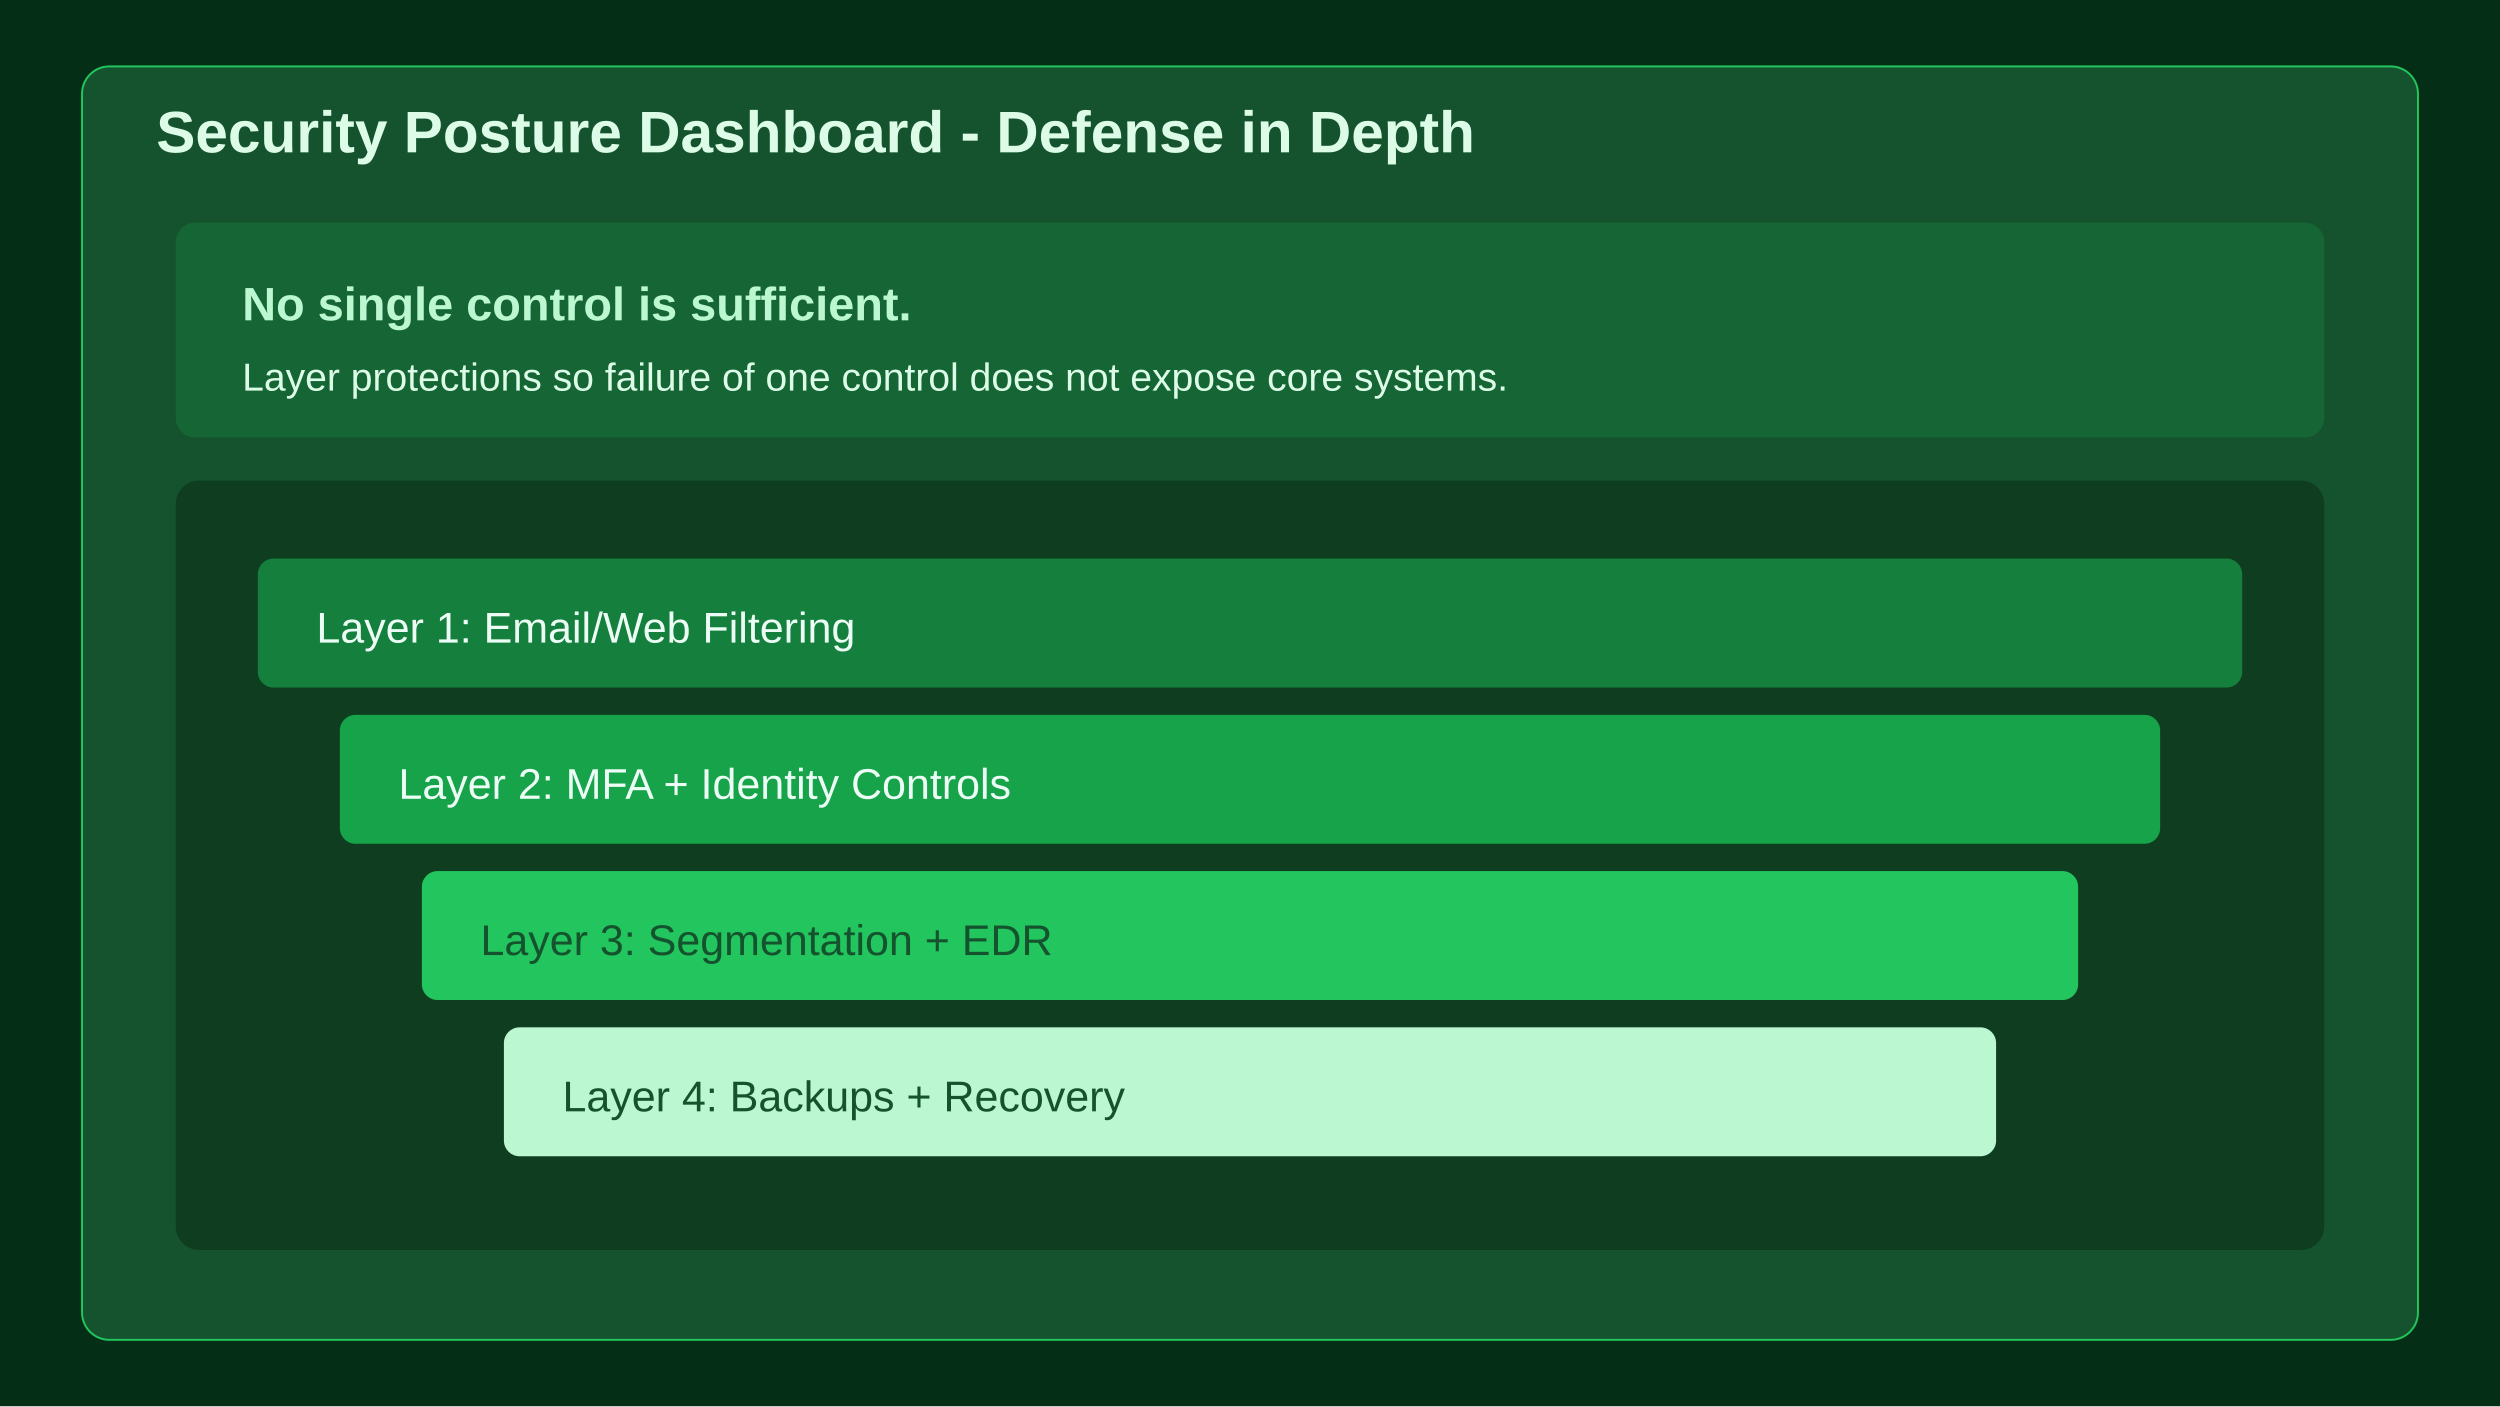
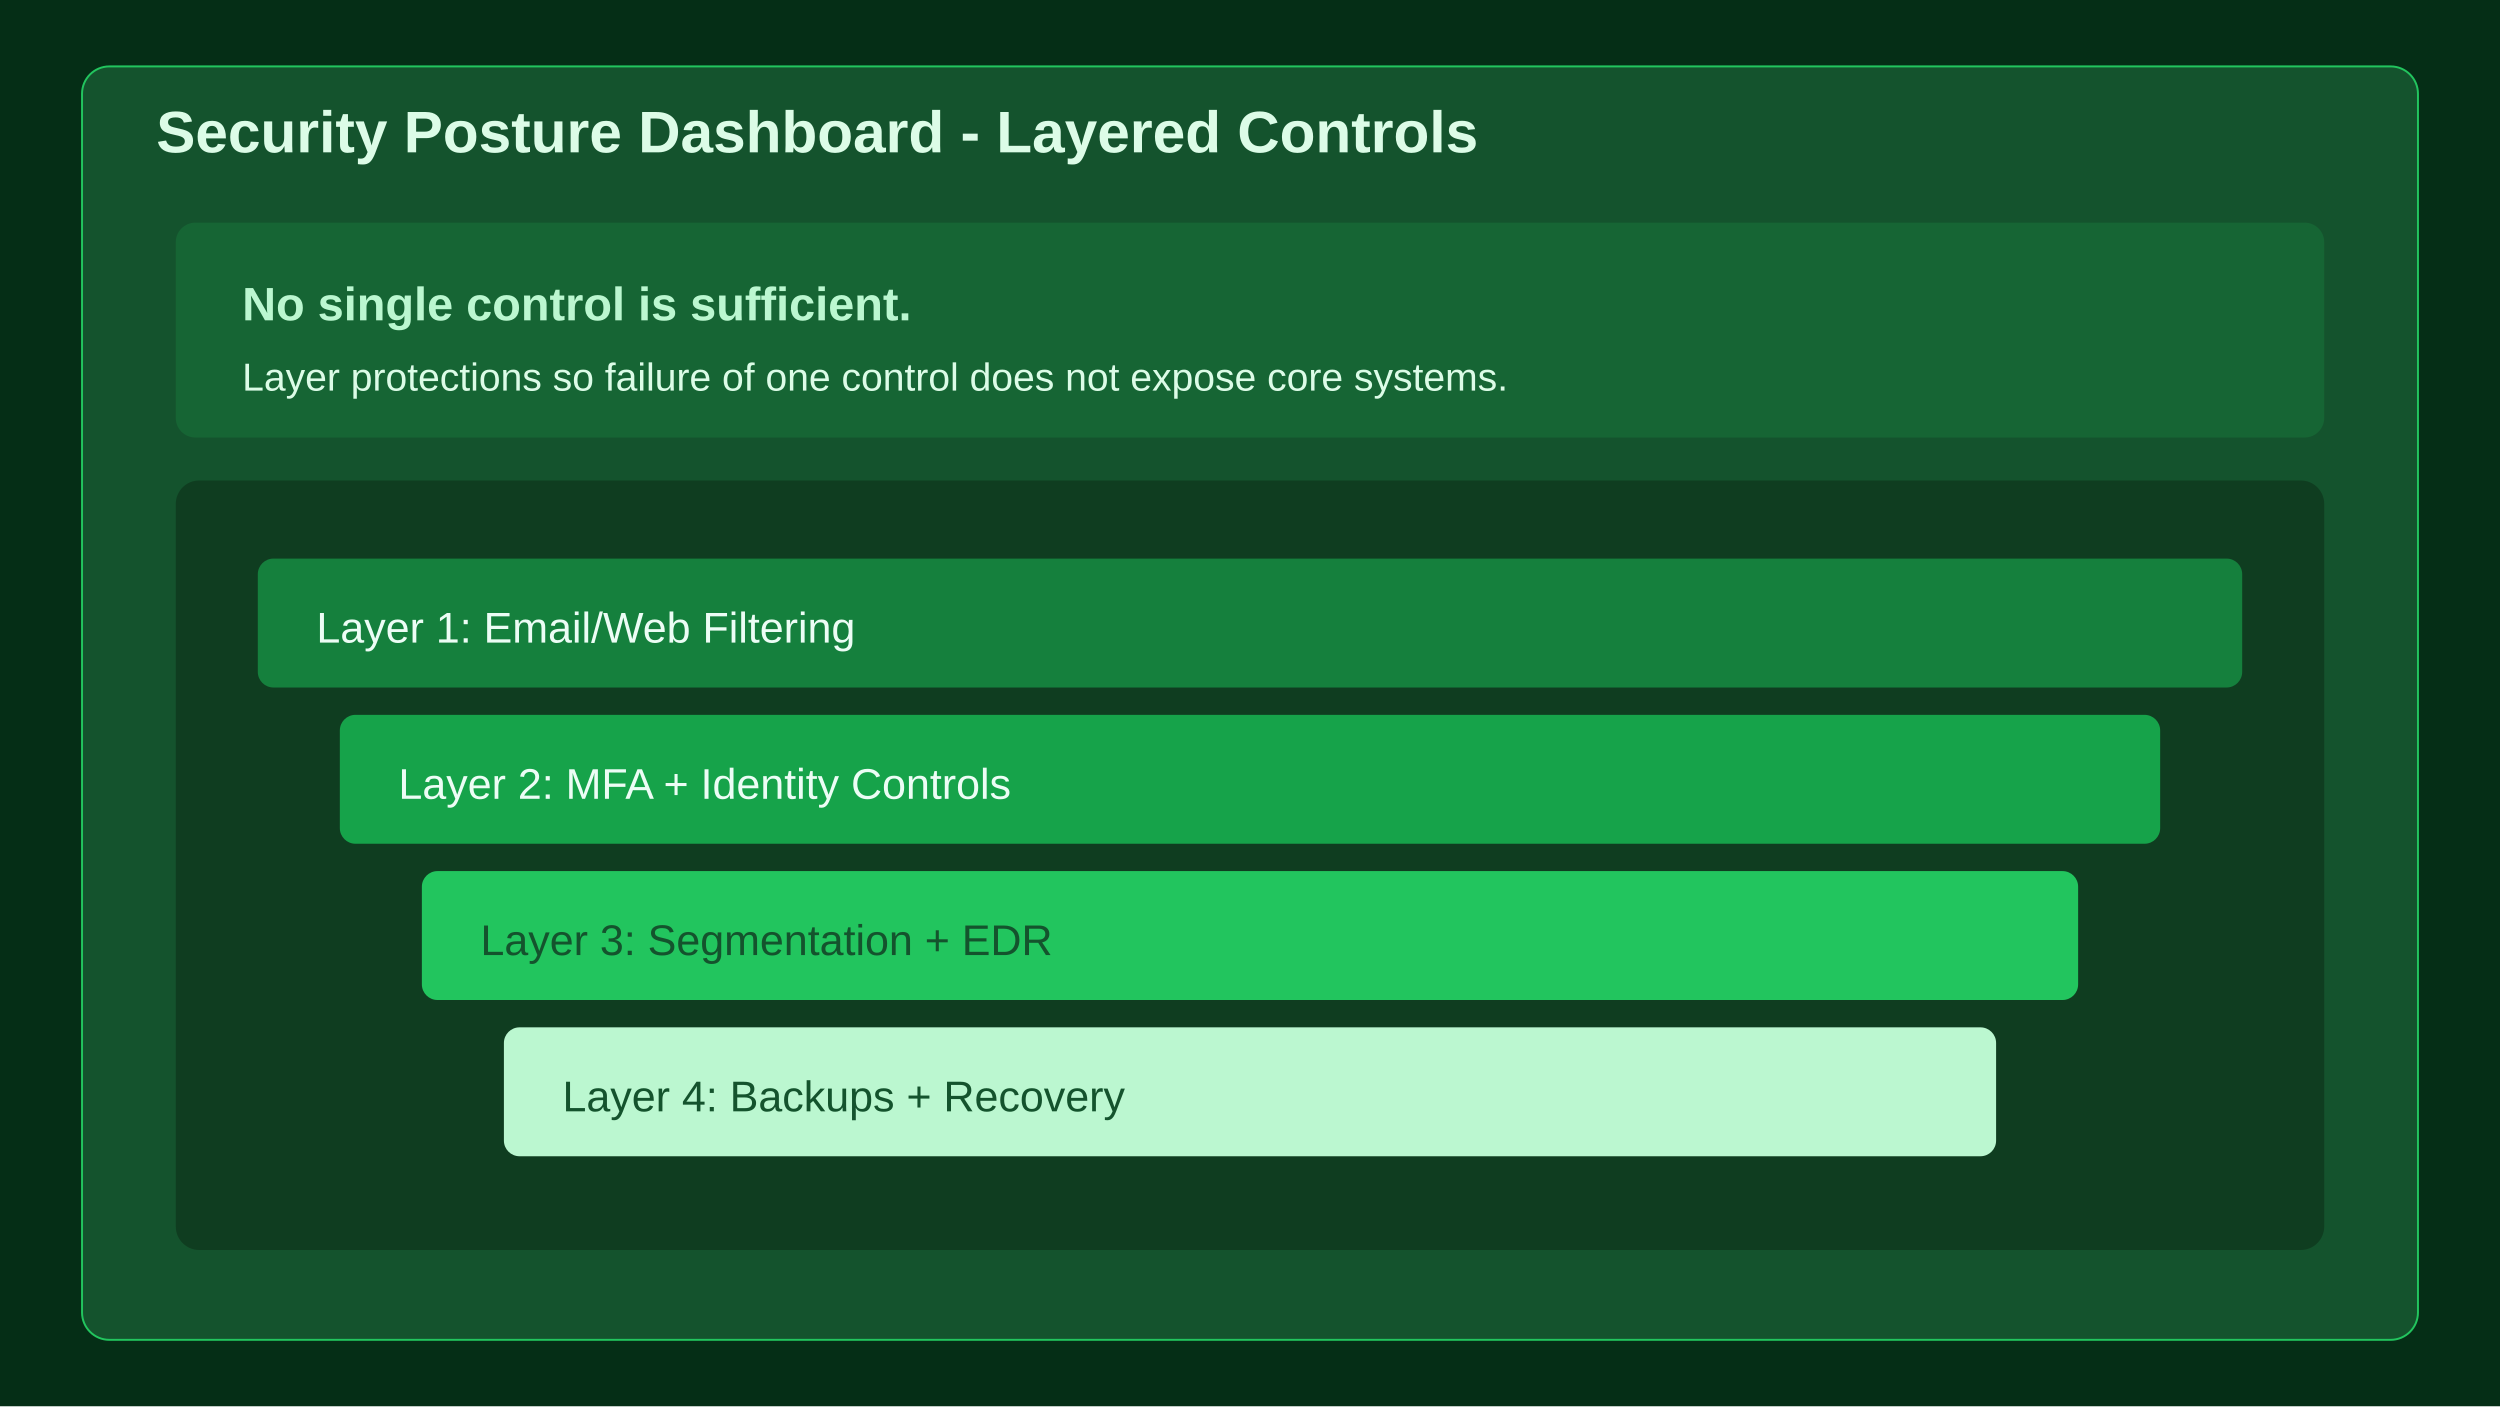
- <svg xmlns="http://www.w3.org/2000/svg" width="1280" height="720" viewBox="0 0 1280 720" role="img" aria-label="Security operations dashboard illustrating defense in depth layers">
+ <svg xmlns="http://www.w3.org/2000/svg" width="1280" height="720" viewBox="0 0 1280 720" role="img" aria-label="Security operations dashboard illustrating layered controls protecting core systems">
  <rect width="1280" height="720" fill="#052e16" />
  <rect x="42" y="34" width="1196" height="652" rx="14" fill="#14532d" stroke="#22c55e" />
-   <text x="80" y="78" font-family="Segoe UI, Arial" font-size="30" fill="#dcfce7" font-weight="700">Security Posture Dashboard - Defense in Depth</text>
+   <text x="80" y="78" font-family="Segoe UI, Arial" font-size="30" fill="#dcfce7" font-weight="700">Security Posture Dashboard - Layered Controls</text>
  <rect x="90" y="114" width="1100" height="110" rx="10" fill="#166534" />
  <text x="124" y="164" font-family="Segoe UI, Arial" font-size="24" fill="#bbf7d0" font-weight="700">No single control is sufficient.</text>
  <text x="124" y="200" font-family="Segoe UI, Arial" font-size="20" fill="#dcfce7">Layer protections so failure of one control does not expose core systems.</text>
  <rect x="90" y="246" width="1100" height="394" rx="12" fill="#0f3d20" />
  <rect x="132" y="286" width="1016" height="66" rx="8" fill="#15803d" />
  <text x="162" y="329" font-family="Segoe UI, Arial" font-size="22" fill="#ecfdf5">Layer 1: Email/Web Filtering</text>
  <rect x="174" y="366" width="932" height="66" rx="8" fill="#16a34a" />
  <text x="204" y="409" font-family="Segoe UI, Arial" font-size="22" fill="#ecfdf5">Layer 2: MFA + Identity Controls</text>
  <rect x="216" y="446" width="848" height="66" rx="8" fill="#22c55e" />
  <text x="246" y="489" font-family="Segoe UI, Arial" font-size="22" fill="#14532d">Layer 3: Segmentation + EDR</text>
  <rect x="258" y="526" width="764" height="66" rx="8" fill="#bbf7d0" />
  <text x="288" y="569" font-family="Segoe UI, Arial" font-size="22" fill="#14532d">Layer 4: Backups + Recovery</text>
</svg>
